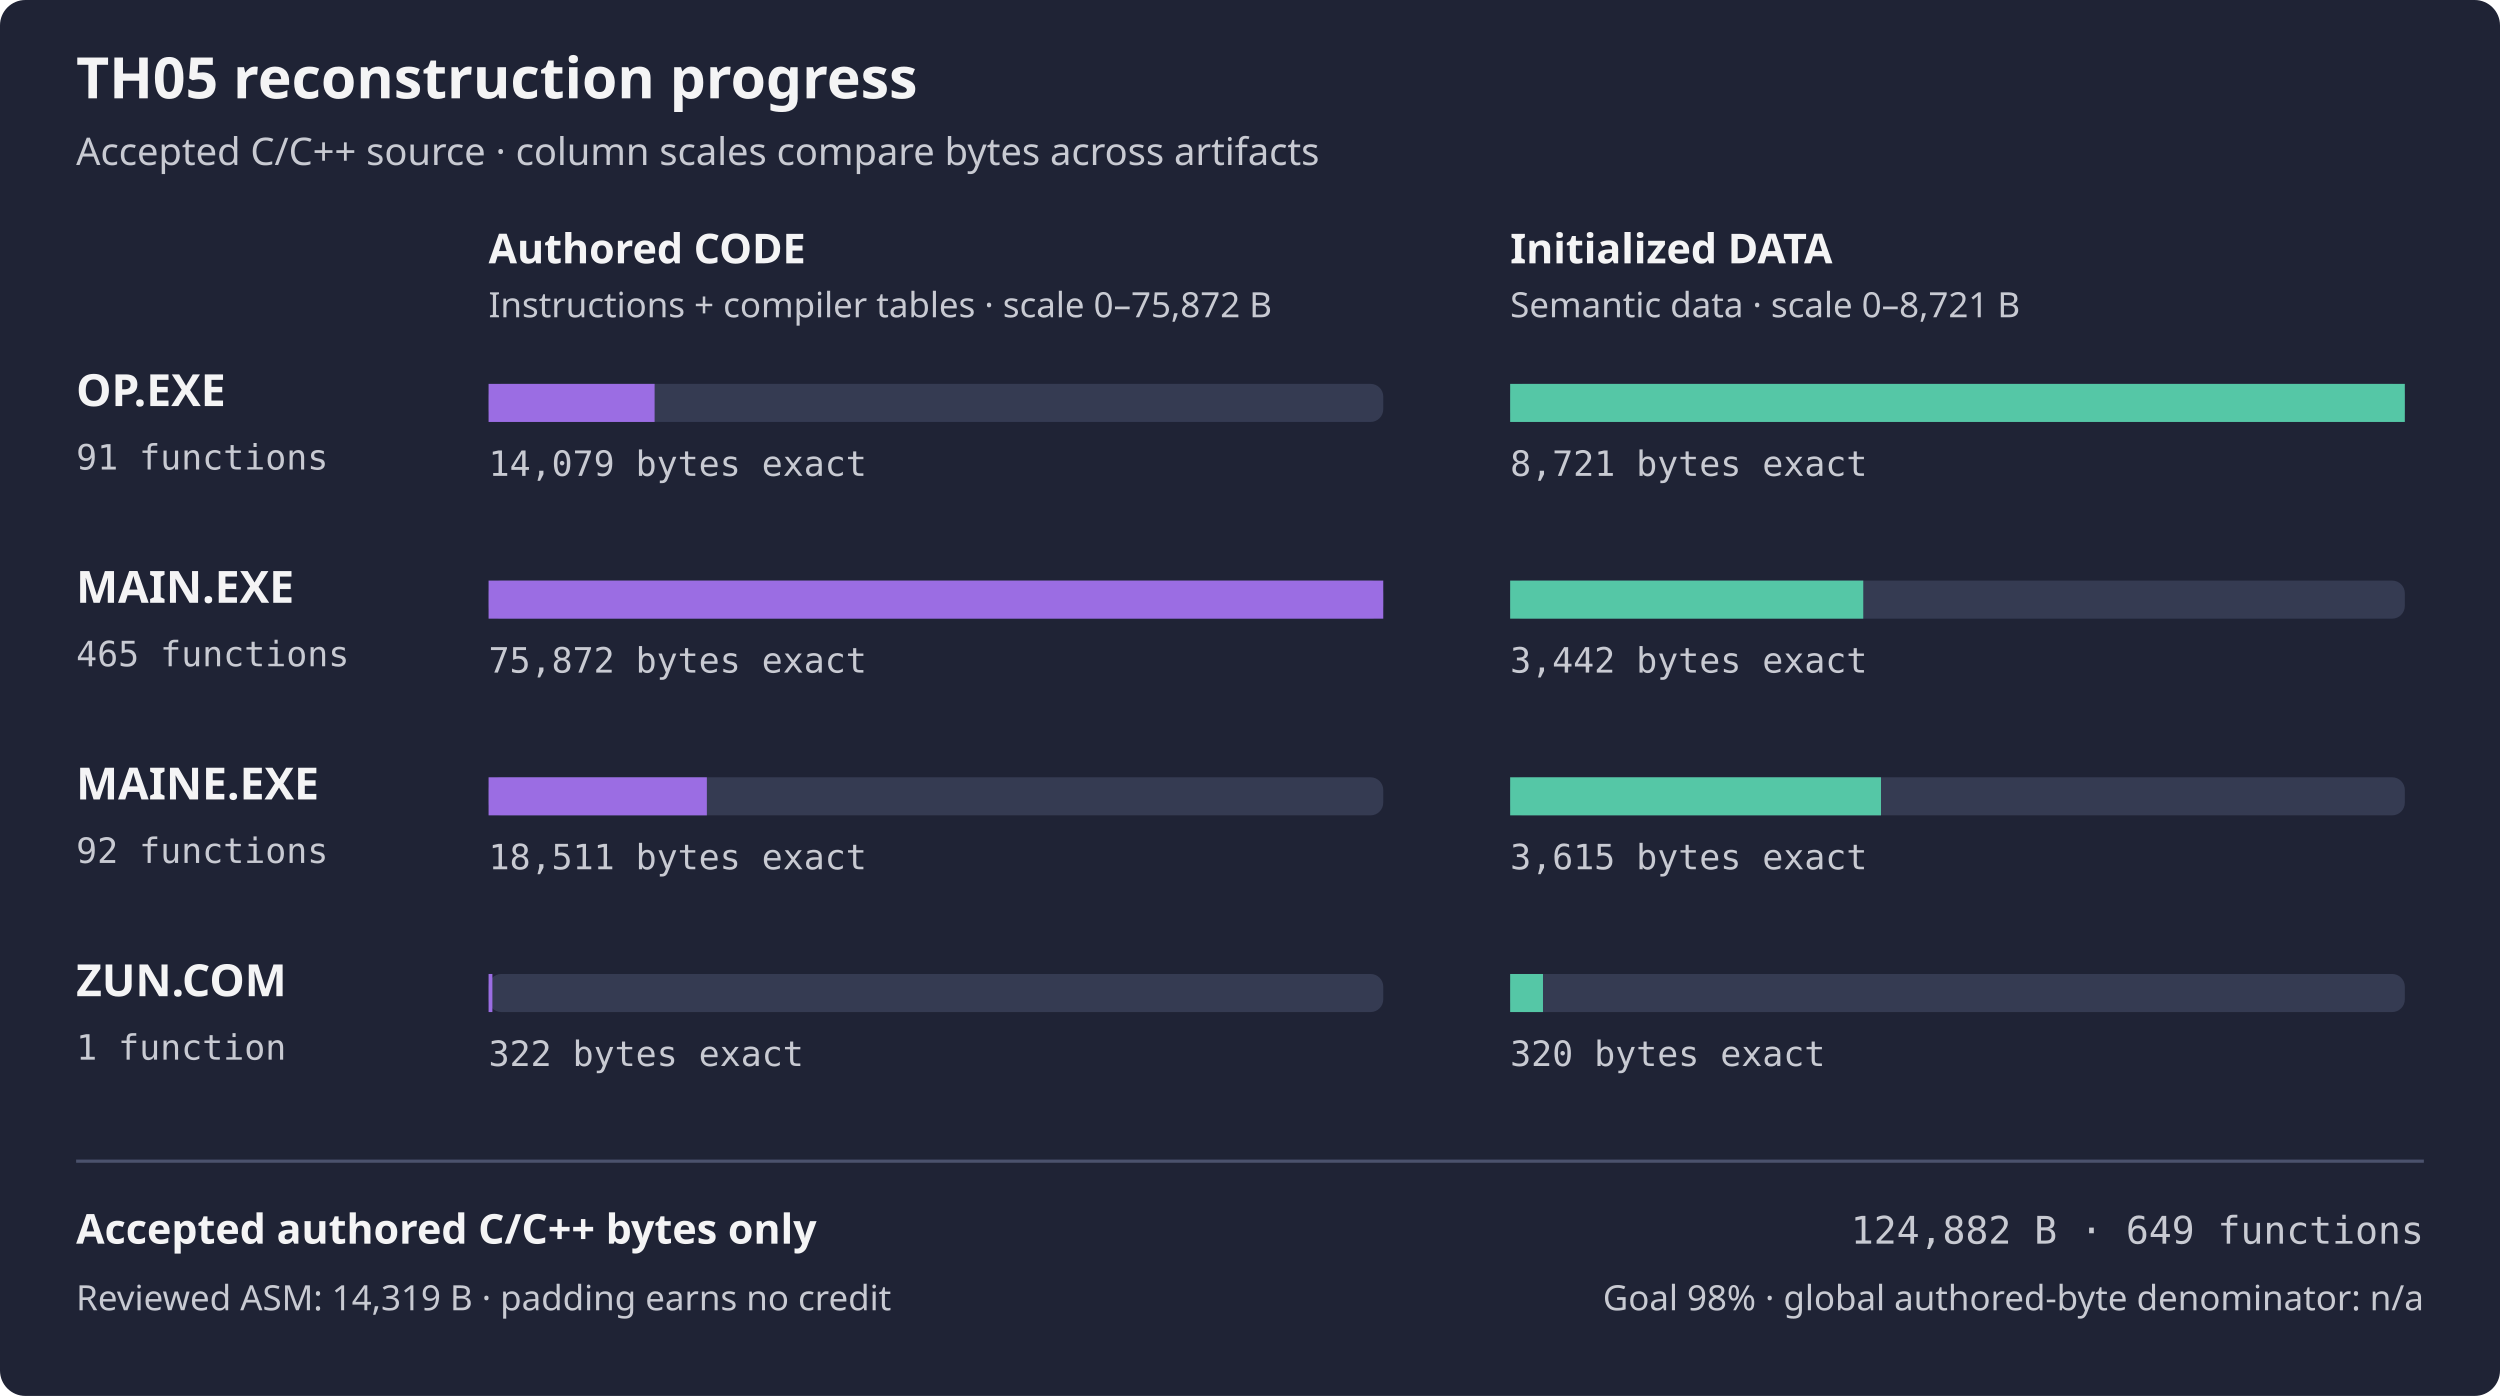
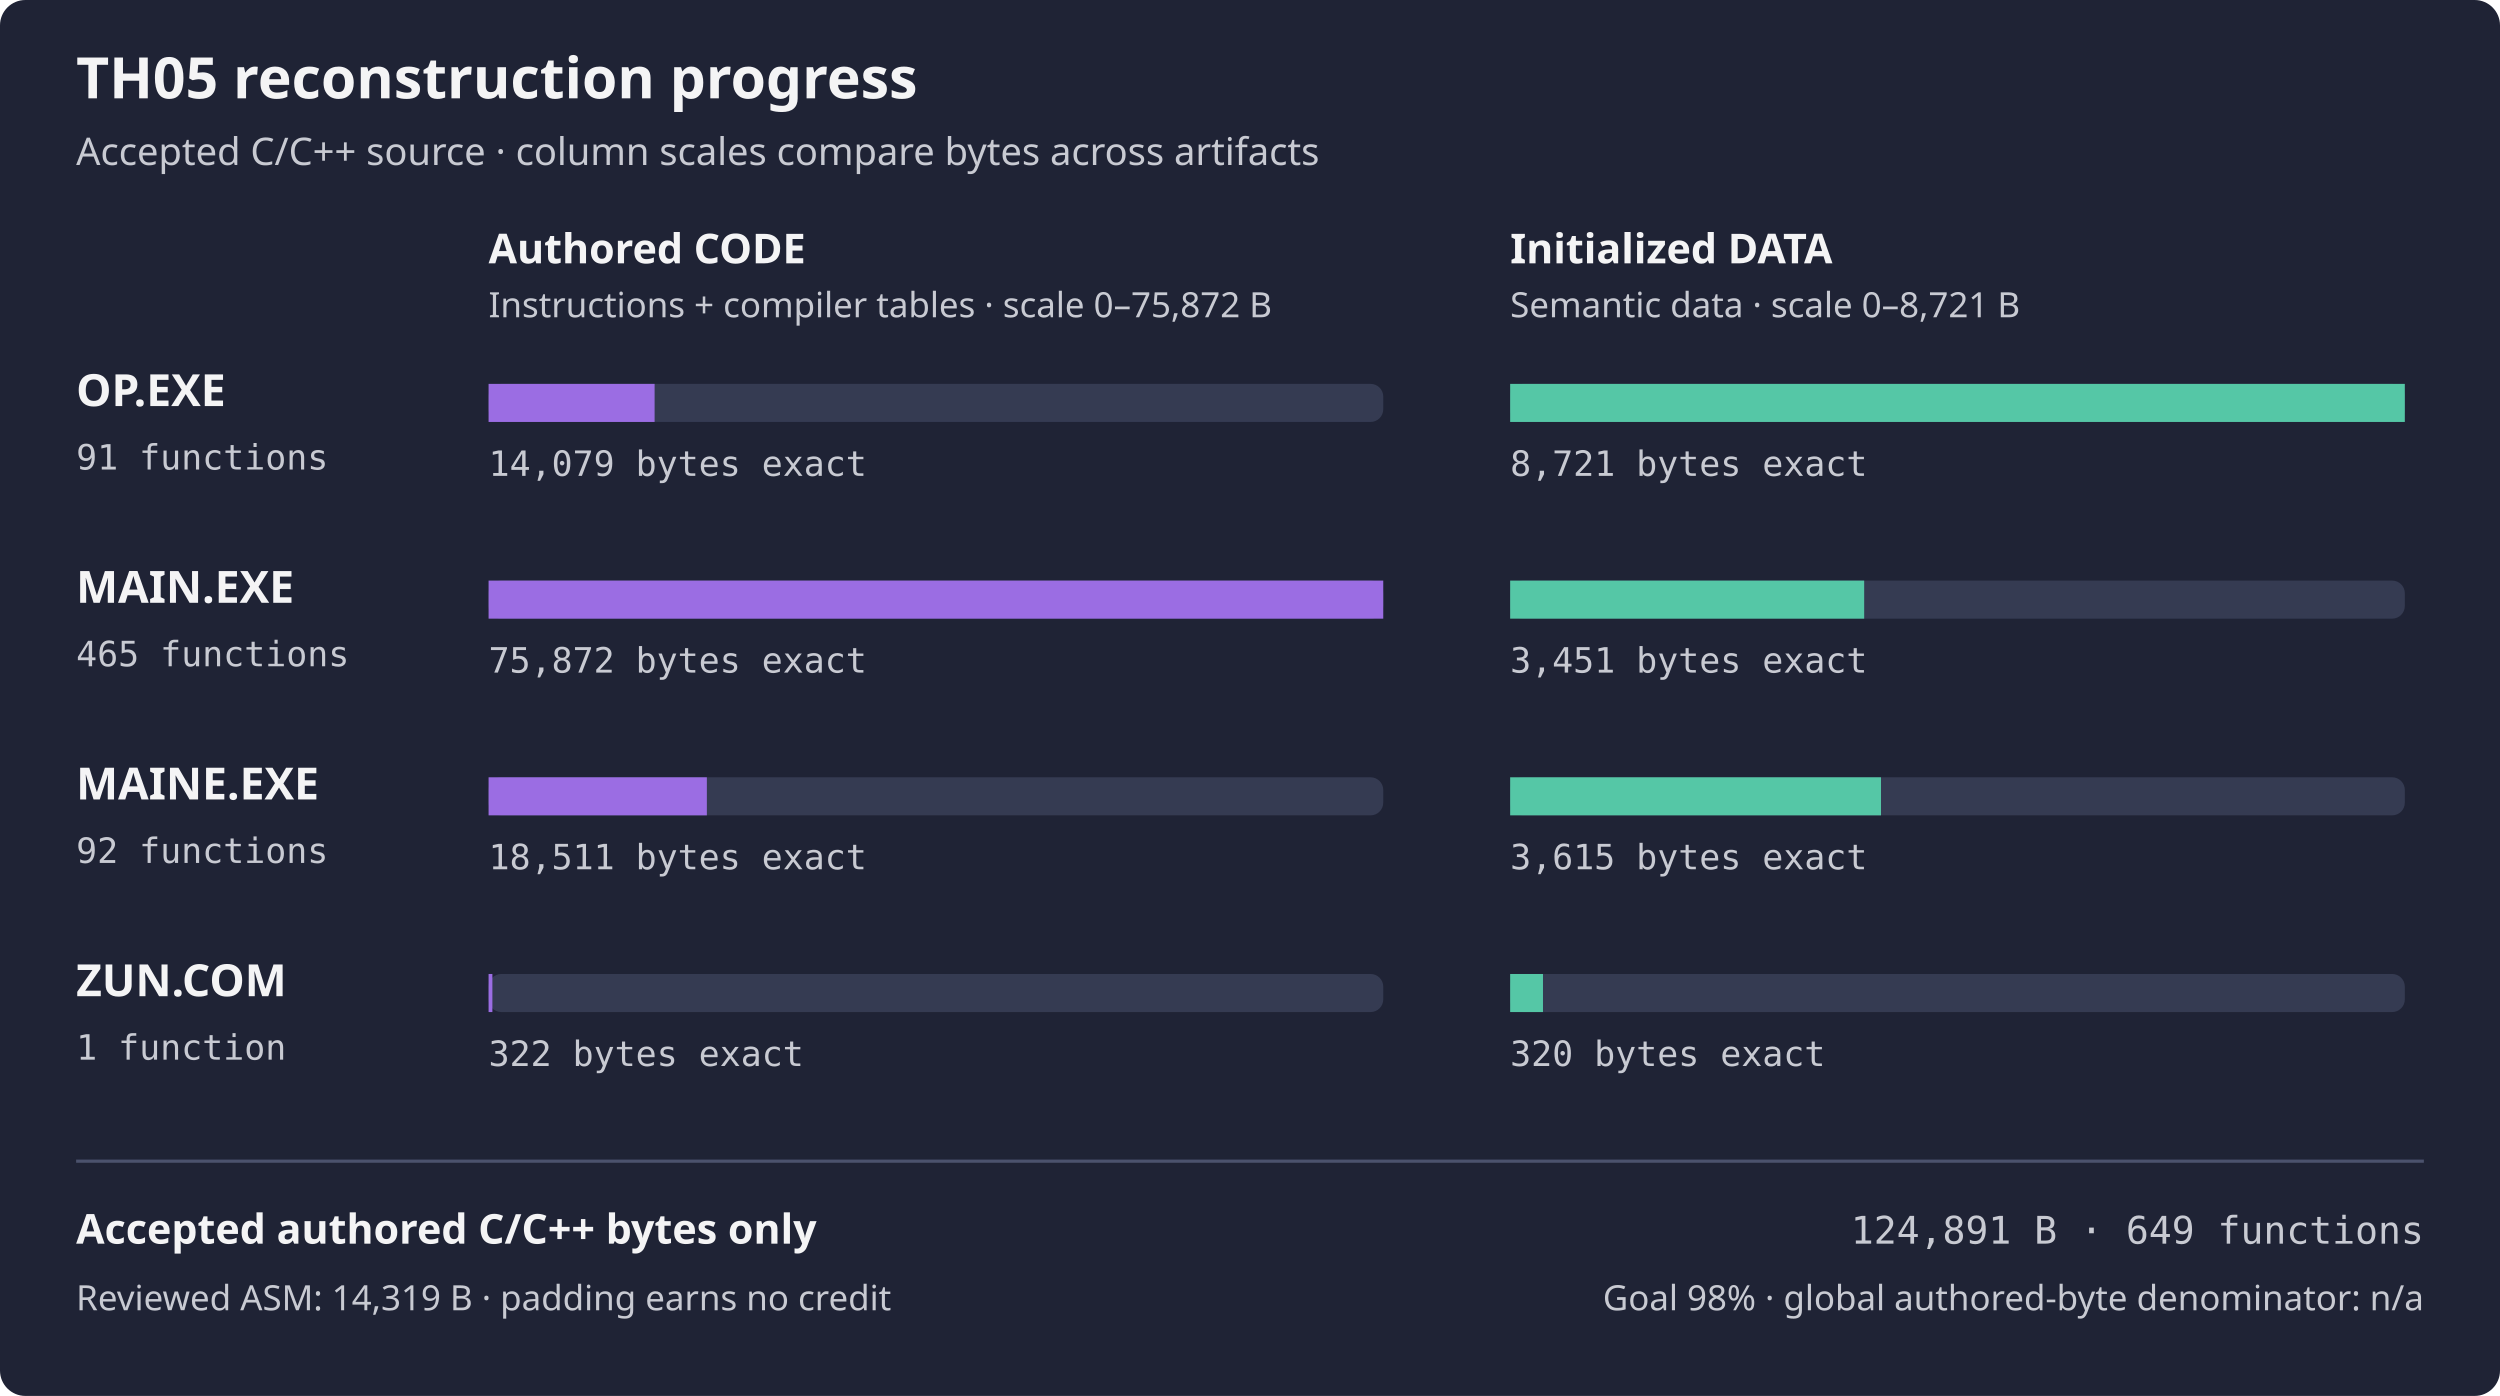
<svg xmlns="http://www.w3.org/2000/svg" width="788" height="440" viewBox="0 0 788 440" role="img" aria-labelledby="title desc">
  <rect width="788" height="440" rx="8" fill="#1f2335" />
  <text x="24" y="31" fill="#f4f4f5" font-family="sans-serif" font-size="18" font-weight="600">TH05 reconstruction progress</text>
  <text x="24" y="52" fill="#c8cad2" font-family="sans-serif" font-size="12">Accepted C/C++ source · column scales compare bytes across artifacts</text>
  <text x="154" y="83" fill="#f4f4f5" font-family="sans-serif" font-size="13" font-weight="600">Authored CODE</text>
  <text x="476" y="83" fill="#f4f4f5" font-family="sans-serif" font-size="13" font-weight="600">Initialized DATA</text>
  <text x="154" y="100" fill="#c8cad2" font-family="sans-serif" font-size="11">Instructions + compiler tables · scale 0–75,872 B</text>
  <text x="476" y="100" fill="#c8cad2" font-family="sans-serif" font-size="11">Semantic data · scale 0–8,721 B</text>
  <text x="24" y="128" fill="#f4f4f5" font-family="sans-serif" font-size="14" font-weight="600">OP.EXE</text>
  <text x="24" y="148" fill="#c8cad2" font-family="monospace" font-size="11">91 functions</text>
  <rect x="154" y="121" width="282" height="12" rx="4" fill="#353b52" />
  <rect x="154" y="121" width="52.33" height="12" fill="#9b6de3" />
  <rect x="476" y="121" width="282" height="12" rx="4" fill="#353b52" />
  <rect x="476" y="121" width="282.00" height="12" fill="#55c7a6" />
  <text x="154" y="150" fill="#c8cad2" font-family="monospace" font-size="11">14,079 bytes exact</text>
  <text x="476" y="150" fill="#c8cad2" font-family="monospace" font-size="11">8,721 bytes exact</text>
  <text x="24" y="190" fill="#f4f4f5" font-family="sans-serif" font-size="14" font-weight="600">MAIN.EXE</text>
  <text x="24" y="210" fill="#c8cad2" font-family="monospace" font-size="11">465 functions</text>
  <rect x="154" y="183" width="282" height="12" rx="4" fill="#353b52" />
  <rect x="154" y="183" width="282.00" height="12" fill="#9b6de3" />
  <rect x="476" y="183" width="282" height="12" rx="4" fill="#353b52" />
-   <rect x="476" y="183" width="111.30" height="12" fill="#55c7a6" />
+   <rect x="476" y="183" width="111.59" height="12" fill="#55c7a6" />
  <text x="154" y="212" fill="#c8cad2" font-family="monospace" font-size="11">75,872 bytes exact</text>
-   <text x="476" y="212" fill="#c8cad2" font-family="monospace" font-size="11">3,442 bytes exact</text>
+   <text x="476" y="212" fill="#c8cad2" font-family="monospace" font-size="11">3,451 bytes exact</text>
  <text x="24" y="252" fill="#f4f4f5" font-family="sans-serif" font-size="14" font-weight="600">MAINE.EXE</text>
  <text x="24" y="272" fill="#c8cad2" font-family="monospace" font-size="11">92 functions</text>
  <rect x="154" y="245" width="282" height="12" rx="4" fill="#353b52" />
  <rect x="154" y="245" width="68.80" height="12" fill="#9b6de3" />
  <rect x="476" y="245" width="282" height="12" rx="4" fill="#353b52" />
  <rect x="476" y="245" width="116.89" height="12" fill="#55c7a6" />
  <text x="154" y="274" fill="#c8cad2" font-family="monospace" font-size="11">18,511 bytes exact</text>
  <text x="476" y="274" fill="#c8cad2" font-family="monospace" font-size="11">3,615 bytes exact</text>
  <text x="24" y="314" fill="#f4f4f5" font-family="sans-serif" font-size="14" font-weight="600">ZUN.COM</text>
  <text x="24" y="334" fill="#c8cad2" font-family="monospace" font-size="11">1 function</text>
  <rect x="154" y="307" width="282" height="12" rx="4" fill="#353b52" />
  <rect x="154" y="307" width="1.20" height="12" fill="#9b6de3" />
  <rect x="476" y="307" width="282" height="12" rx="4" fill="#353b52" />
  <rect x="476" y="307" width="10.35" height="12" fill="#55c7a6" />
  <text x="154" y="336" fill="#c8cad2" font-family="monospace" font-size="11">322 bytes exact</text>
  <text x="476" y="336" fill="#c8cad2" font-family="monospace" font-size="11">320 bytes exact</text>
  <path d="M24 366 H764" stroke="#4b526d" />
  <text x="24" y="392" fill="#f4f4f5" font-family="sans-serif" font-size="13" font-weight="600">Accepted authored C/C++ bytes only</text>
-   <text x="764" y="392" fill="#c8cad2" font-family="monospace" text-anchor="end" font-size="12">124,882 B · 649 functions</text>
+   <text x="764" y="392" fill="#c8cad2" font-family="monospace" text-anchor="end" font-size="12">124,891 B · 649 functions</text>
  <text x="24" y="413" fill="#c8cad2" font-family="sans-serif" font-size="11">Reviewed ASM: 14,319 B · padding earns no credit</text>
  <text x="764" y="413" fill="#c8cad2" font-family="sans-serif" text-anchor="end" font-size="11">Goal 98% · global authored-byte denominator: n/a</text>
</svg>
